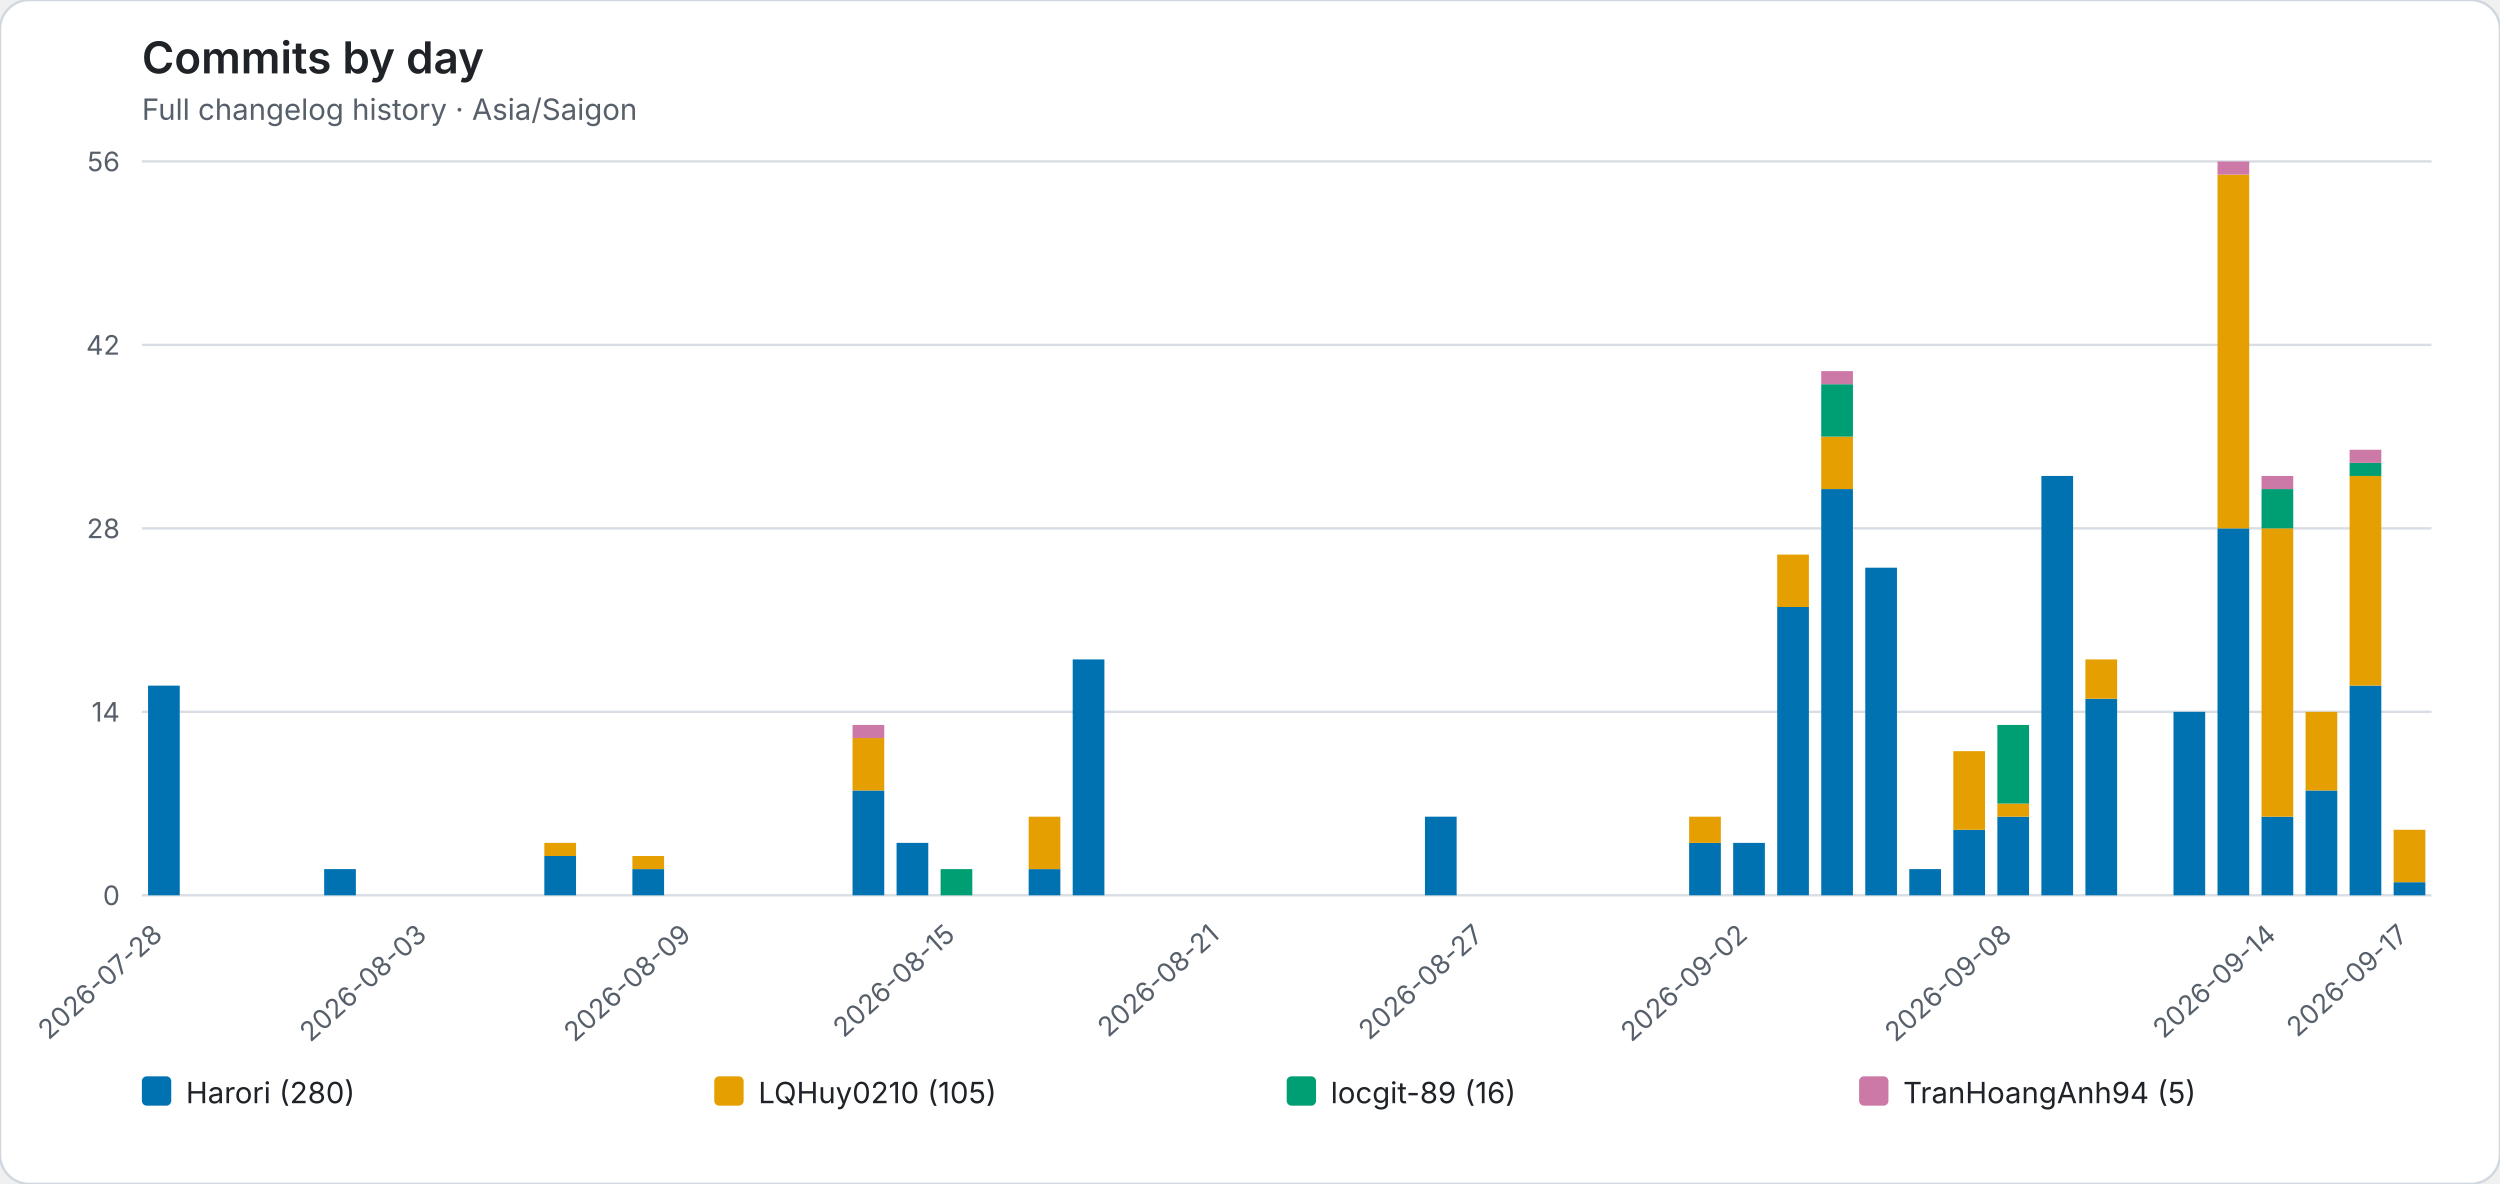
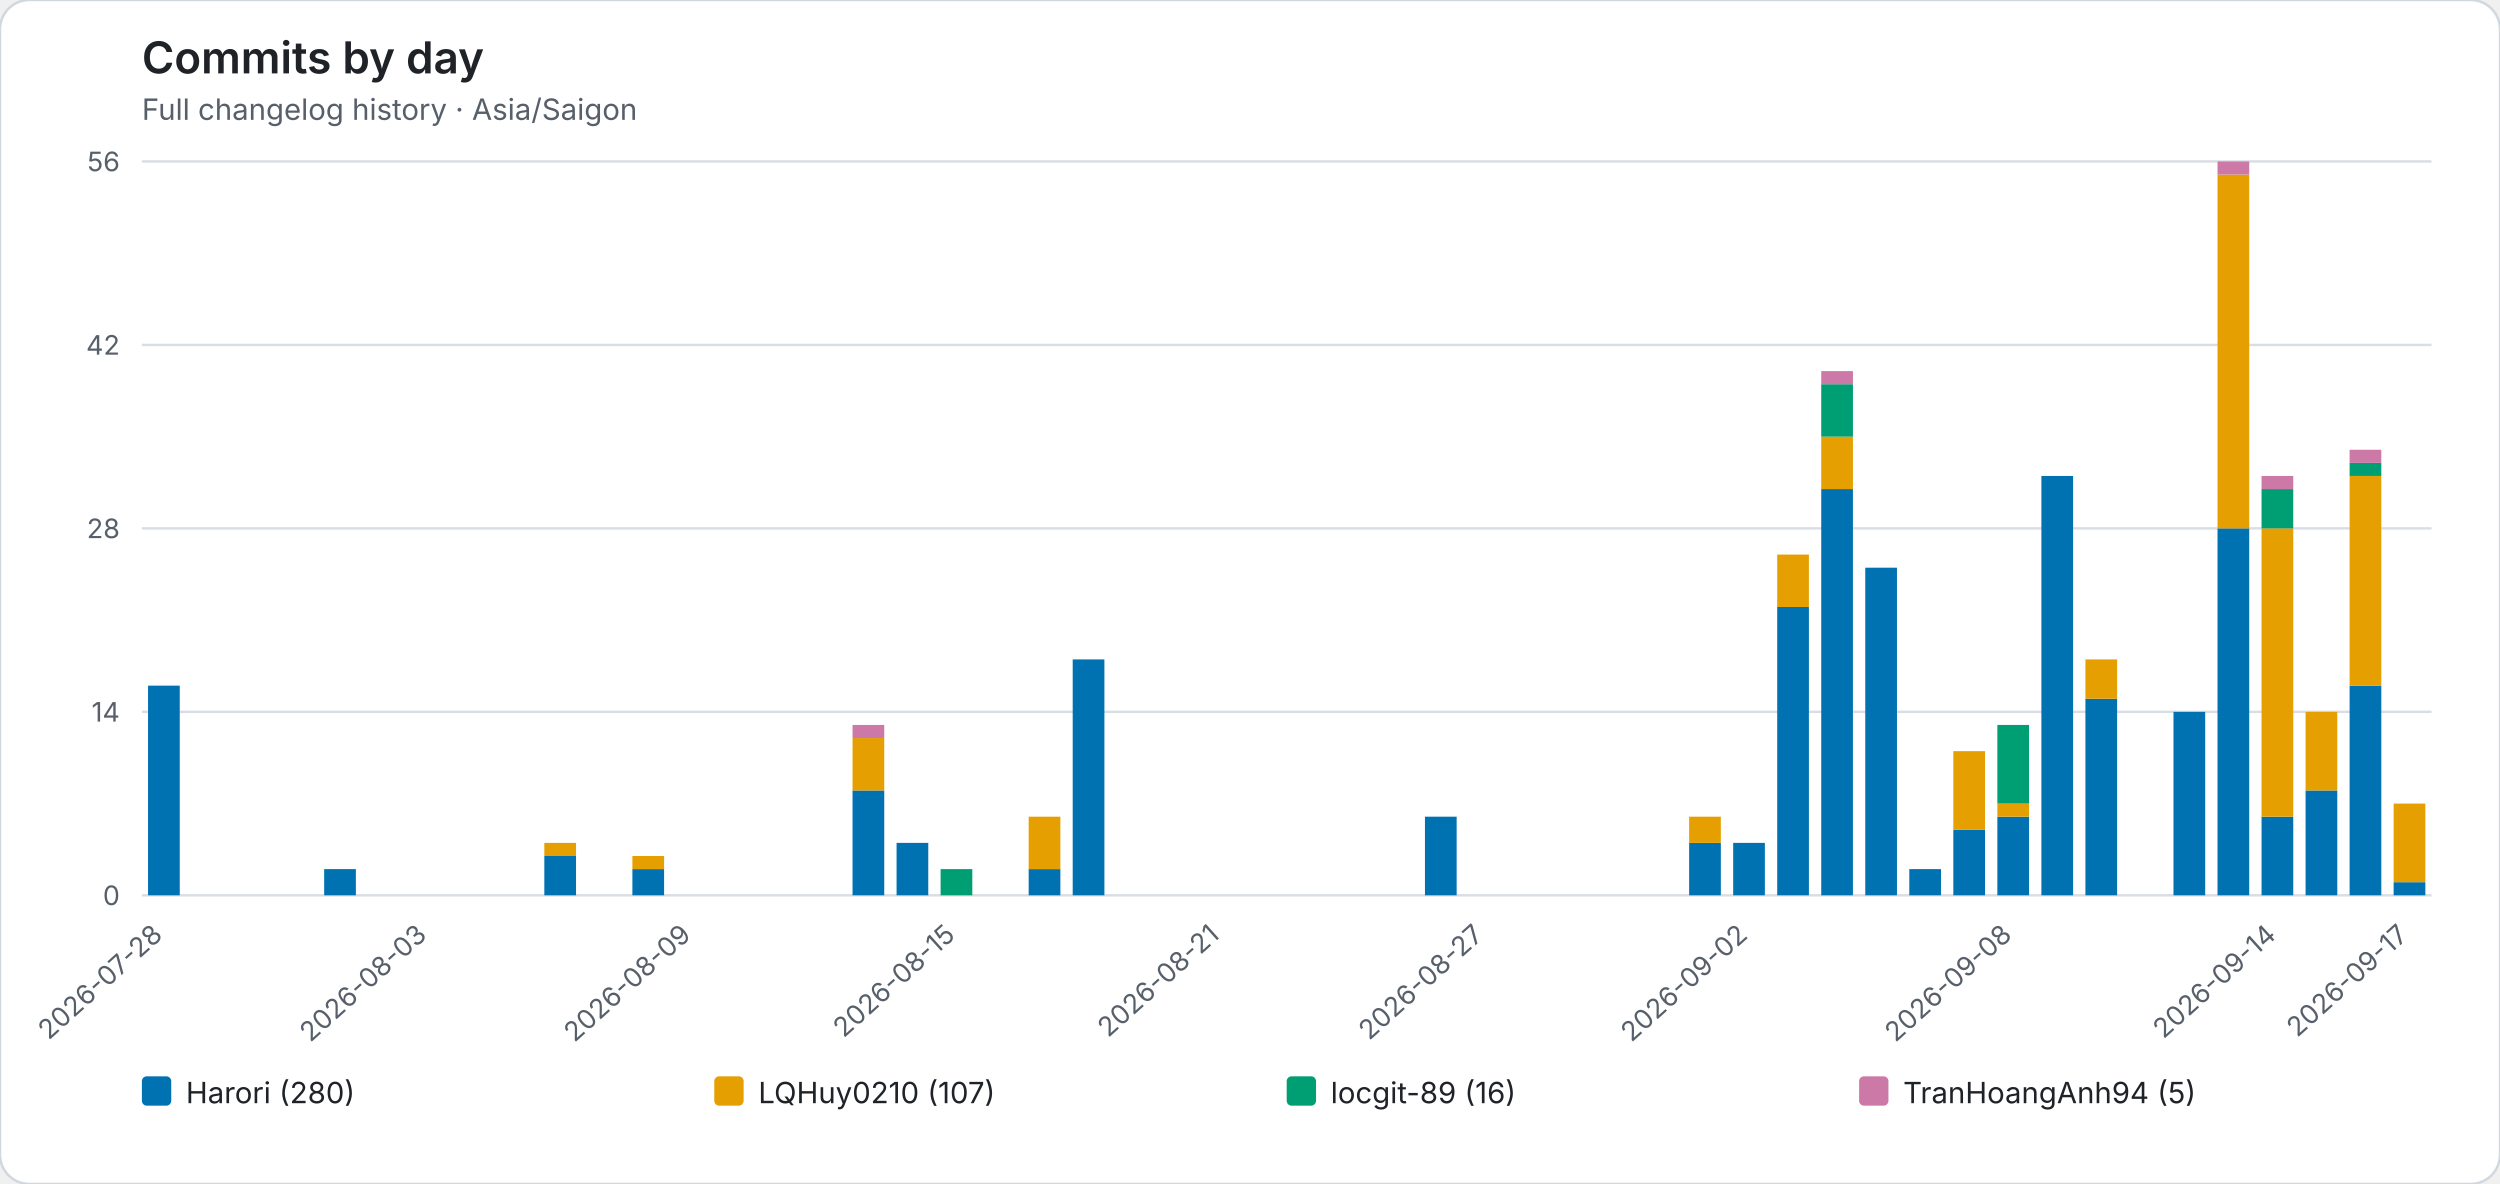
<svg xmlns="http://www.w3.org/2000/svg" role="img" viewBox="0 0 1022 484">
  <rect width="1022" height="484" rx="12" fill="#ffffff" stroke="#d0d7de" />
  <style>text{font-family:system-ui,-apple-system,BlinkMacSystemFont,"Segoe UI",sans-serif}.axis{fill:#57606a;font-size:11px}.heading{fill:#1f2328;font-size:18px;font-weight:600}.subheading{fill:#57606a;font-size:12px}.grid{stroke:#d8dee4;stroke-width:1}.legend{fill:#1f2328;font-size:12px}</style>
  <text class="heading" x="58" y="30">Commits by day</text>
  <text class="subheading" x="58" y="49">Full changelog history · Asia/Saigon</text>
  <line class="grid" x1="58" y1="366.00" x2="994" y2="366.00" />
  <text class="axis" x="49" y="370.00" text-anchor="end">0</text>
  <line class="grid" x1="58" y1="291.00" x2="994" y2="291.00" />
  <text class="axis" x="49" y="295.00" text-anchor="end">14</text>
  <line class="grid" x1="58" y1="216.00" x2="994" y2="216.00" />
  <text class="axis" x="49" y="220.00" text-anchor="end">28</text>
  <line class="grid" x1="58" y1="141.00" x2="994" y2="141.00" />
  <text class="axis" x="49" y="145.00" text-anchor="end">42</text>
  <line class="grid" x1="58" y1="66.00" x2="994" y2="66.00" />
  <text class="axis" x="49" y="70.00" text-anchor="end">56</text>
  <g data-date="2026-07-28">
    <rect x="60.52" y="280.29" width="12.96" height="85.71" fill="#0072B2" />
  </g>
  <text class="axis" x="67.00" y="383" text-anchor="end" transform="rotate(-42 67.00 383)">2026-07-28</text>
  <g data-date="2026-07-29">
  </g>
  <g data-date="2026-07-30">
  </g>
  <g data-date="2026-07-31">
  </g>
  <g data-date="2026-08-01">
    <rect x="132.52" y="355.29" width="12.96" height="10.71" fill="#0072B2" />
  </g>
  <g data-date="2026-08-02">
  </g>
  <g data-date="2026-08-03">
  </g>
  <text class="axis" x="175.00" y="383" text-anchor="end" transform="rotate(-42 175.00 383)">2026-08-03</text>
  <g data-date="2026-08-04">
  </g>
  <g data-date="2026-08-05">
  </g>
  <g data-date="2026-08-06">
    <rect x="222.52" y="349.93" width="12.96" height="16.07" fill="#0072B2" />
    <rect x="222.52" y="344.57" width="12.96" height="5.36" fill="#E69F00" />
  </g>
  <g data-date="2026-08-07">
  </g>
  <g data-date="2026-08-08">
    <rect x="258.52" y="355.29" width="12.96" height="10.71" fill="#0072B2" />
    <rect x="258.52" y="349.93" width="12.96" height="5.36" fill="#E69F00" />
  </g>
  <g data-date="2026-08-09">
  </g>
  <text class="axis" x="283.00" y="383" text-anchor="end" transform="rotate(-42 283.00 383)">2026-08-09</text>
  <g data-date="2026-08-10">
  </g>
  <g data-date="2026-08-11">
  </g>
  <g data-date="2026-08-12">
  </g>
  <g data-date="2026-08-13">
    <rect x="348.52" y="323.14" width="12.96" height="42.86" fill="#0072B2" />
    <rect x="348.52" y="301.71" width="12.96" height="21.43" fill="#E69F00" />
    <rect x="348.52" y="296.36" width="12.96" height="5.36" fill="#CC79A7" />
  </g>
  <g data-date="2026-08-14">
    <rect x="366.52" y="344.57" width="12.96" height="21.43" fill="#0072B2" />
  </g>
  <g data-date="2026-08-15">
    <rect x="384.52" y="355.29" width="12.96" height="10.71" fill="#009E73" />
  </g>
  <text class="axis" x="391.00" y="383" text-anchor="end" transform="rotate(-42 391.00 383)">2026-08-15</text>
  <g data-date="2026-08-16">
  </g>
  <g data-date="2026-08-17">
    <rect x="420.52" y="355.29" width="12.96" height="10.71" fill="#0072B2" />
    <rect x="420.52" y="333.86" width="12.96" height="21.43" fill="#E69F00" />
  </g>
  <g data-date="2026-08-18">
    <rect x="438.52" y="269.57" width="12.96" height="96.43" fill="#0072B2" />
  </g>
  <g data-date="2026-08-19">
  </g>
  <g data-date="2026-08-20">
  </g>
  <g data-date="2026-08-21">
  </g>
  <text class="axis" x="499.00" y="383" text-anchor="end" transform="rotate(-42 499.00 383)">2026-08-21</text>
  <g data-date="2026-08-22">
  </g>
  <g data-date="2026-08-23">
  </g>
  <g data-date="2026-08-24">
  </g>
  <g data-date="2026-08-25">
  </g>
  <g data-date="2026-08-26">
    <rect x="582.52" y="333.86" width="12.96" height="32.14" fill="#0072B2" />
  </g>
  <g data-date="2026-08-27">
  </g>
  <text class="axis" x="607.00" y="383" text-anchor="end" transform="rotate(-42 607.00 383)">2026-08-27</text>
  <g data-date="2026-08-28">
  </g>
  <g data-date="2026-08-29">
  </g>
  <g data-date="2026-08-30">
  </g>
  <g data-date="2026-08-31">
  </g>
  <g data-date="2026-09-01">
    <rect x="690.52" y="344.57" width="12.96" height="21.43" fill="#0072B2" />
    <rect x="690.52" y="333.86" width="12.96" height="10.71" fill="#E69F00" />
  </g>
  <g data-date="2026-09-02">
    <rect x="708.52" y="344.57" width="12.96" height="21.43" fill="#0072B2" />
  </g>
  <text class="axis" x="715.00" y="383" text-anchor="end" transform="rotate(-42 715.00 383)">2026-09-02</text>
  <g data-date="2026-09-03">
    <rect x="726.52" y="248.14" width="12.96" height="117.86" fill="#0072B2" />
    <rect x="726.52" y="226.71" width="12.96" height="21.43" fill="#E69F00" />
  </g>
  <g data-date="2026-09-04">
    <rect x="744.52" y="199.93" width="12.96" height="166.07" fill="#0072B2" />
    <rect x="744.52" y="178.50" width="12.96" height="21.43" fill="#E69F00" />
    <rect x="744.52" y="157.07" width="12.96" height="21.43" fill="#009E73" />
    <rect x="744.52" y="151.71" width="12.96" height="5.36" fill="#CC79A7" />
  </g>
  <g data-date="2026-09-05">
    <rect x="762.52" y="232.07" width="12.96" height="133.93" fill="#0072B2" />
  </g>
  <g data-date="2026-09-06">
    <rect x="780.52" y="355.29" width="12.96" height="10.71" fill="#0072B2" />
  </g>
  <g data-date="2026-09-07">
    <rect x="798.52" y="339.21" width="12.96" height="26.79" fill="#0072B2" />
    <rect x="798.52" y="307.07" width="12.96" height="32.14" fill="#E69F00" />
  </g>
  <g data-date="2026-09-08">
    <rect x="816.52" y="333.86" width="12.96" height="32.14" fill="#0072B2" />
    <rect x="816.52" y="328.50" width="12.96" height="5.36" fill="#E69F00" />
    <rect x="816.52" y="296.36" width="12.96" height="32.14" fill="#009E73" />
  </g>
  <text class="axis" x="823.00" y="383" text-anchor="end" transform="rotate(-42 823.00 383)">2026-09-08</text>
  <g data-date="2026-09-09">
    <rect x="834.52" y="194.57" width="12.96" height="171.43" fill="#0072B2" />
  </g>
  <g data-date="2026-09-10">
    <rect x="852.52" y="285.64" width="12.96" height="80.36" fill="#0072B2" />
    <rect x="852.52" y="269.57" width="12.96" height="16.07" fill="#E69F00" />
  </g>
  <g data-date="2026-09-11">
  </g>
  <g data-date="2026-09-12">
    <rect x="888.52" y="291.00" width="12.96" height="75.00" fill="#0072B2" />
  </g>
  <g data-date="2026-09-13">
    <rect x="906.52" y="216.00" width="12.96" height="150.00" fill="#0072B2" />
    <rect x="906.52" y="71.36" width="12.96" height="144.64" fill="#E69F00" />
    <rect x="906.52" y="66.00" width="12.96" height="5.36" fill="#CC79A7" />
  </g>
  <g data-date="2026-09-14">
    <rect x="924.52" y="333.86" width="12.96" height="32.14" fill="#0072B2" />
    <rect x="924.52" y="216.00" width="12.96" height="117.86" fill="#E69F00" />
    <rect x="924.52" y="199.93" width="12.96" height="16.07" fill="#009E73" />
    <rect x="924.52" y="194.57" width="12.96" height="5.36" fill="#CC79A7" />
  </g>
  <text class="axis" x="931.00" y="383" text-anchor="end" transform="rotate(-42 931.00 383)">2026-09-14</text>
  <g data-date="2026-09-15">
    <rect x="942.52" y="323.14" width="12.96" height="42.86" fill="#0072B2" />
    <rect x="942.52" y="291.00" width="12.96" height="32.14" fill="#E69F00" />
  </g>
  <g data-date="2026-09-16">
    <rect x="960.52" y="280.29" width="12.96" height="85.71" fill="#0072B2" />
    <rect x="960.52" y="194.57" width="12.96" height="85.71" fill="#E69F00" />
    <rect x="960.52" y="189.21" width="12.96" height="5.36" fill="#009E73" />
    <rect x="960.52" y="183.86" width="12.96" height="5.36" fill="#CC79A7" />
  </g>
  <g data-date="2026-09-17">
    <rect x="978.52" y="360.64" width="12.96" height="5.36" fill="#0072B2" />
-     <rect x="978.52" y="339.21" width="12.96" height="21.43" fill="#E69F00" />
+     <rect x="978.52" y="328.50" width="12.96" height="32.14" fill="#E69F00" />
  </g>
  <text class="axis" x="985.00" y="383" text-anchor="end" transform="rotate(-42 985.00 383)">2026-09-17</text>
  <rect x="58.00" y="440" width="12" height="12" rx="2" fill="#0072B2" />
  <text class="legend" x="76.00" y="451">Harori (280)</text>
  <rect x="292.00" y="440" width="12" height="12" rx="2" fill="#E69F00" />
-   <text class="legend" x="310.00" y="451">LQHuy0210 (105)</text>
+   <text class="legend" x="310.00" y="451">LQHuy0210 (107)</text>
  <rect x="526.00" y="440" width="12" height="12" rx="2" fill="#009E73" />
  <text class="legend" x="544.00" y="451">locgit-89 (16)</text>
  <rect x="760.00" y="440" width="12" height="12" rx="2" fill="#CC79A7" />
  <text class="legend" x="778.00" y="451">TranHoangAnh94 (5)</text>
</svg>
